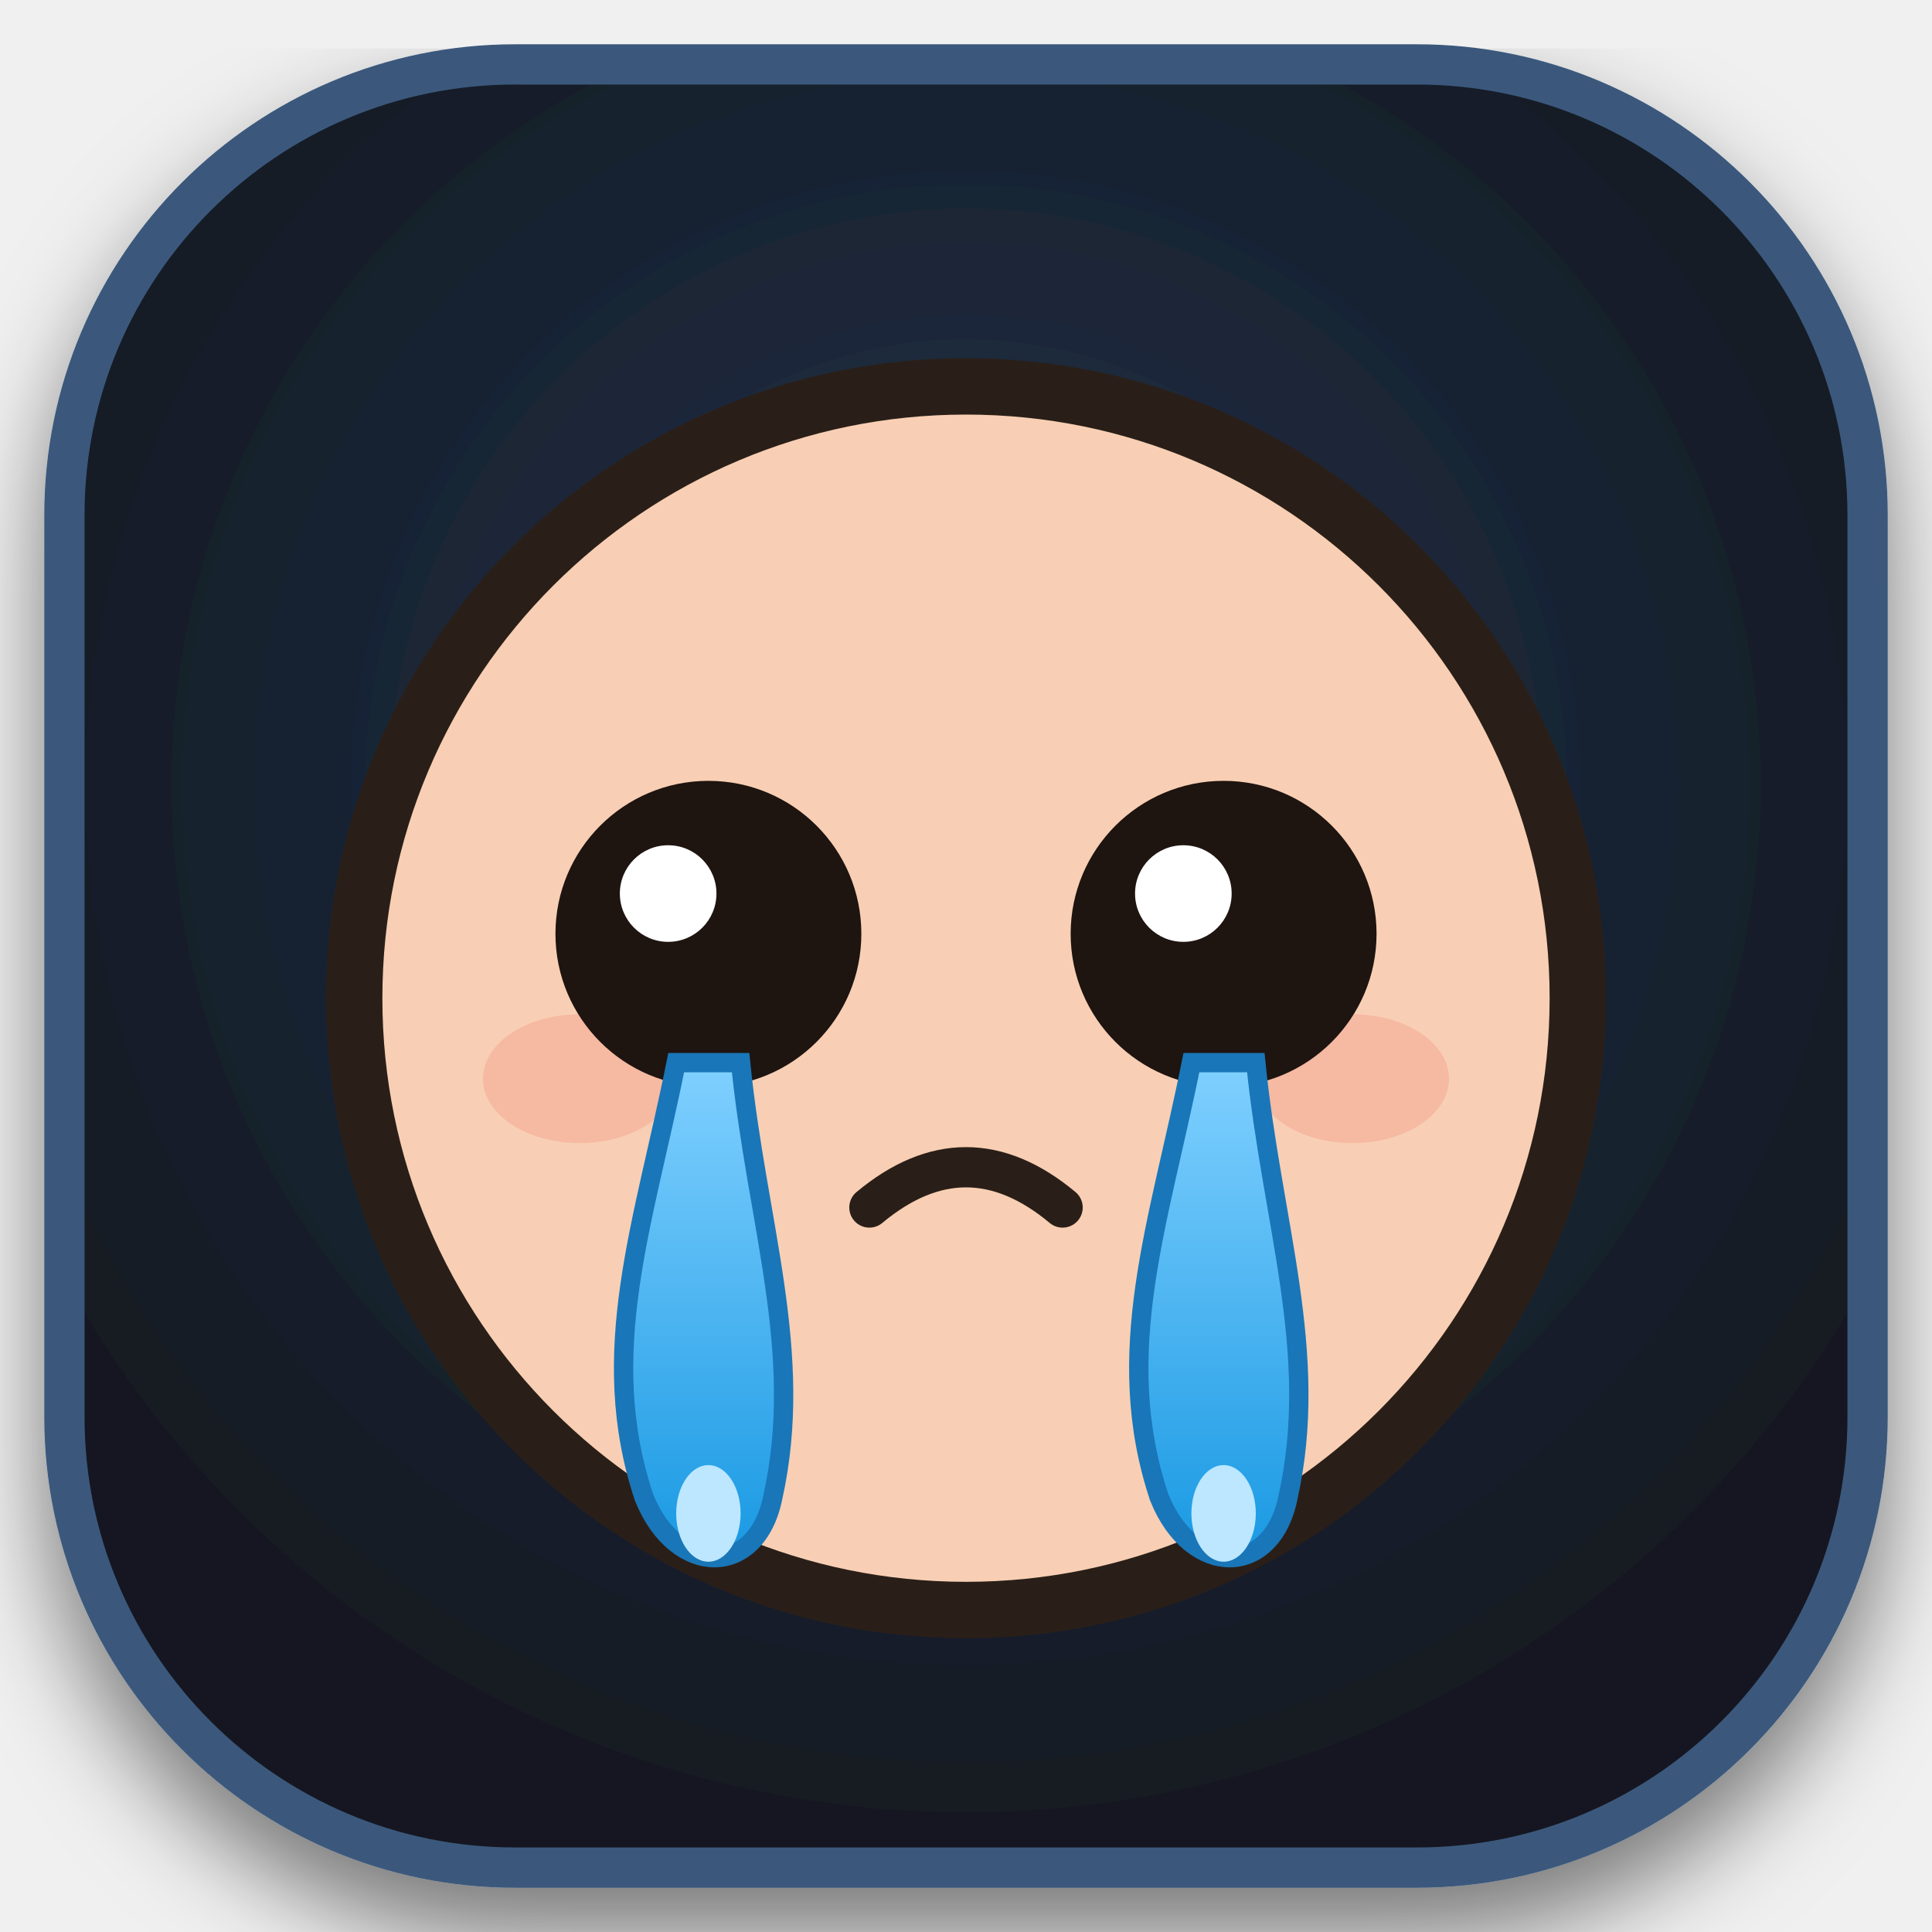
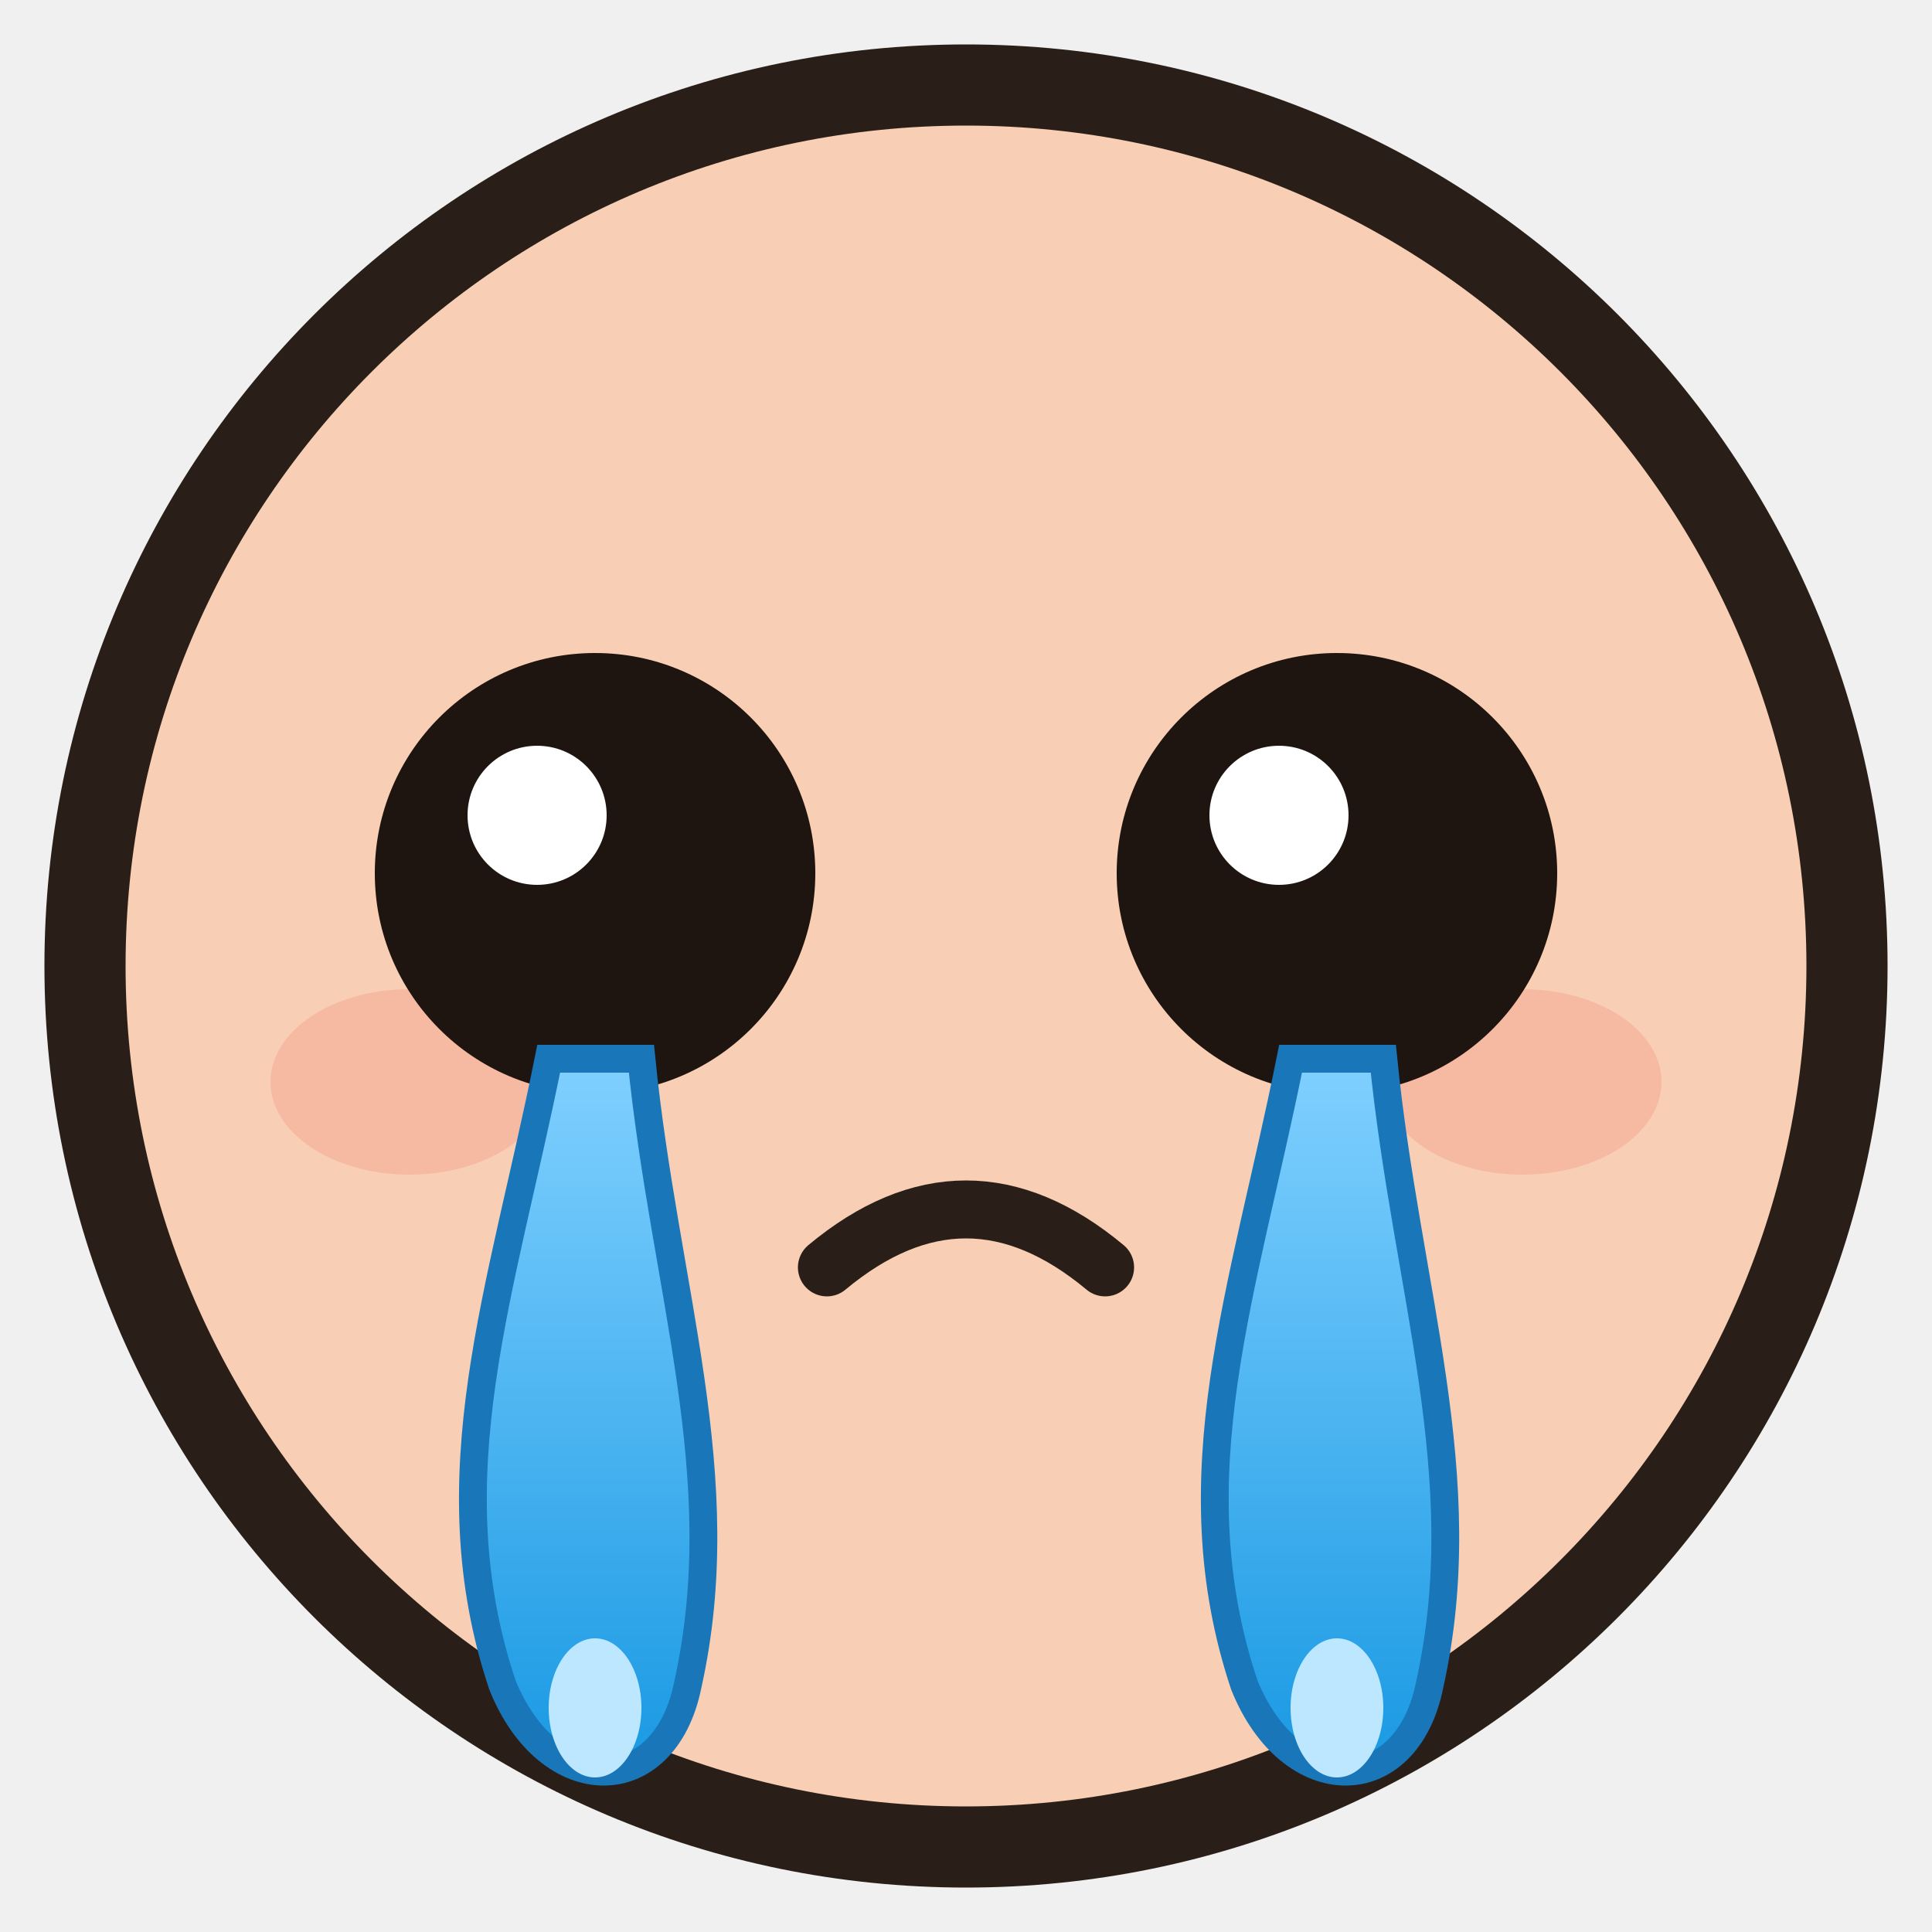
<svg xmlns="http://www.w3.org/2000/svg" viewBox="0 0 120 120" width="120" height="120">
  <defs>
-     <radialGradient id="steamBg" cx="50%" cy="40%" r="60%">
-       <stop offset="0%" stop-color="#22344d" />
-       <stop offset="100%" stop-color="#121820" />
-     </radialGradient>
    <linearGradient id="tearGrad" x1="0%" y1="0%" x2="0%" y2="100%">
      <stop offset="0%" stop-color="#80d0ff" />
      <stop offset="100%" stop-color="#1999e3" />
    </linearGradient>
-     <filter id="shadow" x="-10%" y="-10%" width="120%" height="120%">
-       <feDropShadow dx="0" dy="3" stdDeviation="3" flood-color="#000000" flood-opacity="0.5" />
-     </filter>
  </defs>
-   <rect x="4" y="4" width="112" height="112" rx="28" fill="url(#steamBg)" stroke="#3b597c" stroke-width="2.5" filter="url(#shadow)" />
-   <circle cx="60" cy="62" r="38" fill="#f8cfb4" stroke="#2a1f18" stroke-width="3.5" />
-   <ellipse cx="36" cy="67" rx="6" ry="4" fill="#f5aa96" opacity="0.6" />
-   <ellipse cx="84" cy="67" rx="6" ry="4" fill="#f5aa96" opacity="0.6" />
-   <circle cx="44" cy="58" r="9.5" fill="#1e1410" />
-   <circle cx="76" cy="58" r="9.5" fill="#1e1410" />
-   <circle cx="41.5" cy="55.5" r="3" fill="#ffffff" />
-   <circle cx="73.5" cy="55.5" r="3" fill="#ffffff" />
-   <path d="M42 66 C40 76, 37 84, 40 93 C42 98, 47 98, 48 93 C50 84, 47 76, 46 66 Z" fill="url(#tearGrad)" stroke="#1976b8" stroke-width="1.2" />
-   <ellipse cx="44" cy="94" rx="2" ry="3" fill="#bce7ff" />
-   <path d="M74 66 C72 76, 69 84, 72 93 C74 98, 79 98, 80 93 C82 84, 79 76, 78 66 Z" fill="url(#tearGrad)" stroke="#1976b8" stroke-width="1.2" />
-   <ellipse cx="76" cy="94" rx="2" ry="3" fill="#bce7ff" />
-   <path d="M54 75 Q60 70 66 75" fill="none" stroke="#2a1f18" stroke-width="2.5" stroke-linecap="round" />
+   <g transform="translate(60, 60) scale(1.44) translate(-60, -62)">
+     <circle cx="60" cy="62" r="38" fill="#f8cfb4" stroke="#2a1f18" stroke-width="3.5" />
+     <ellipse cx="36" cy="67" rx="6" ry="4" fill="#f5aa96" opacity="0.6" />
+     <ellipse cx="84" cy="67" rx="6" ry="4" fill="#f5aa96" opacity="0.6" />
+     <circle cx="44" cy="58" r="9.5" fill="#1e1410" />
+     <circle cx="76" cy="58" r="9.5" fill="#1e1410" />
+     <circle cx="41.5" cy="55.5" r="3" fill="#ffffff" />
+     <circle cx="73.5" cy="55.5" r="3" fill="#ffffff" />
+     <path d="M42 66 C40 76, 37 84, 40 93 C42 98, 47 98, 48 93 C50 84, 47 76, 46 66 Z" fill="url(#tearGrad)" stroke="#1976b8" stroke-width="1.2" />
+     <ellipse cx="44" cy="94" rx="2" ry="3" fill="#bce7ff" />
+     <path d="M74 66 C72 76, 69 84, 72 93 C74 98, 79 98, 80 93 C82 84, 79 76, 78 66 Z" fill="url(#tearGrad)" stroke="#1976b8" stroke-width="1.2" />
+     <ellipse cx="76" cy="94" rx="2" ry="3" fill="#bce7ff" />
+     <path d="M54 75 Q60 70 66 75" fill="none" stroke="#2a1f18" stroke-width="2.5" stroke-linecap="round" />
+   </g>
</svg>
